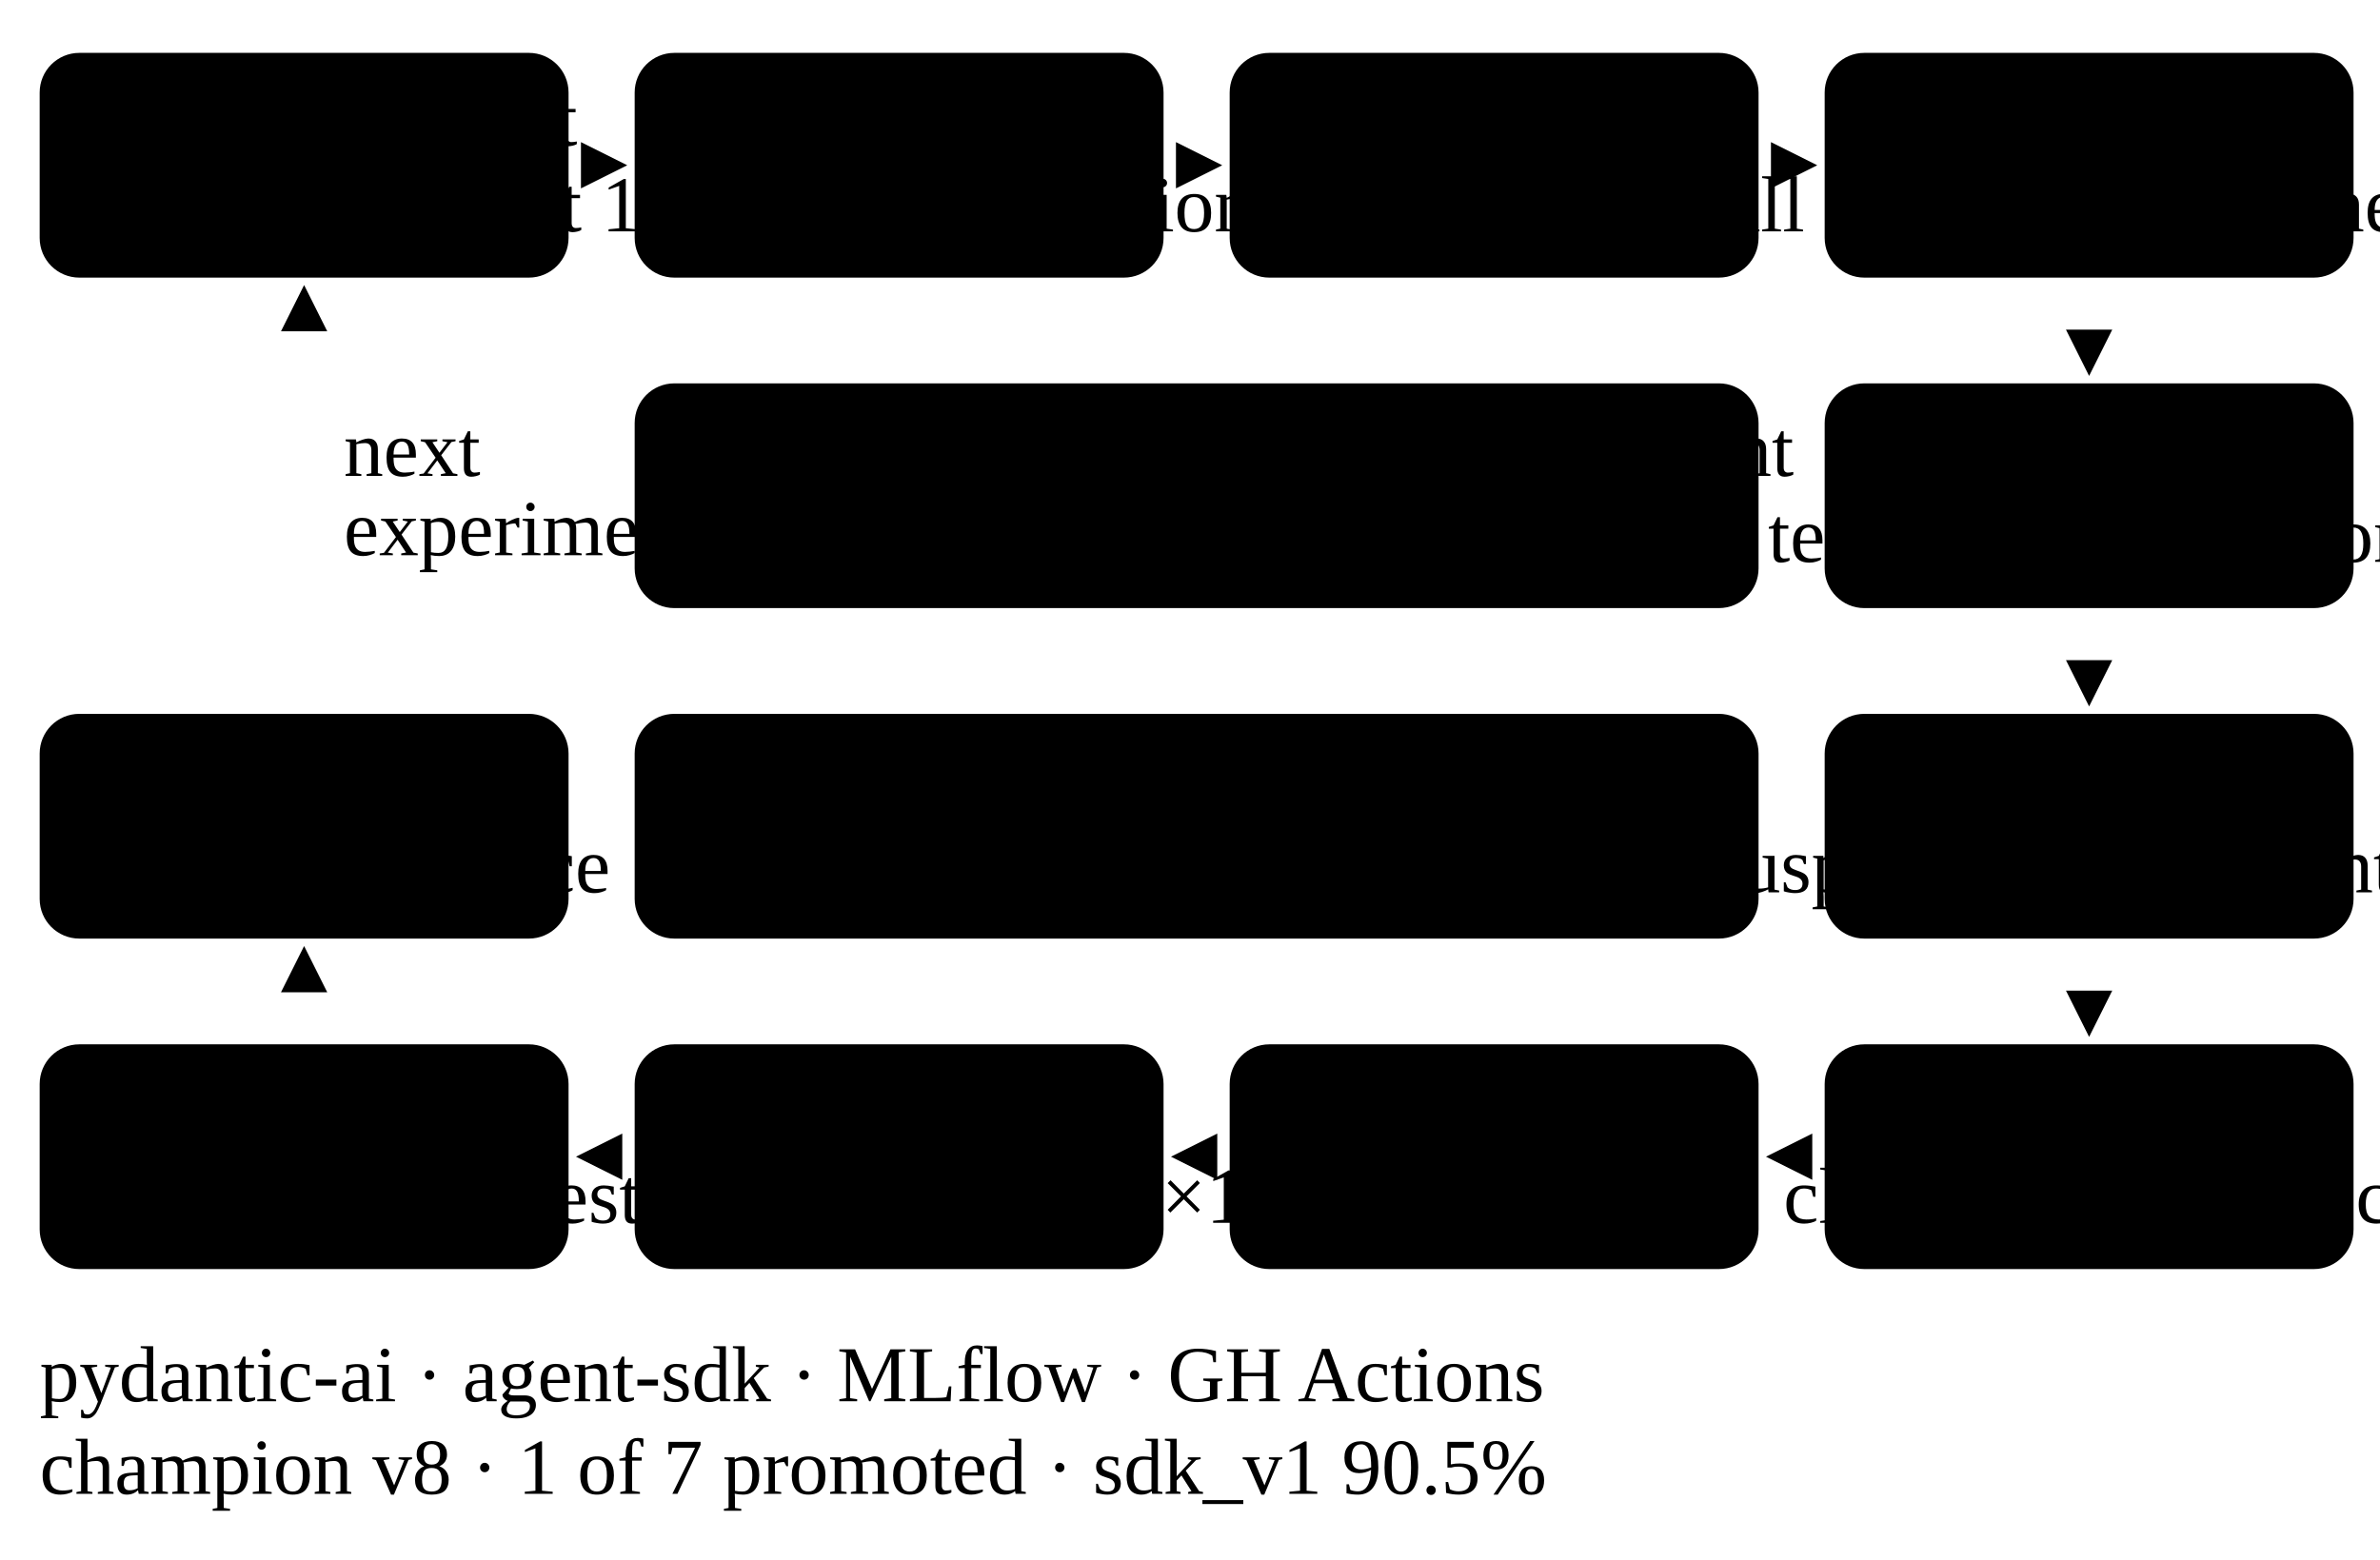
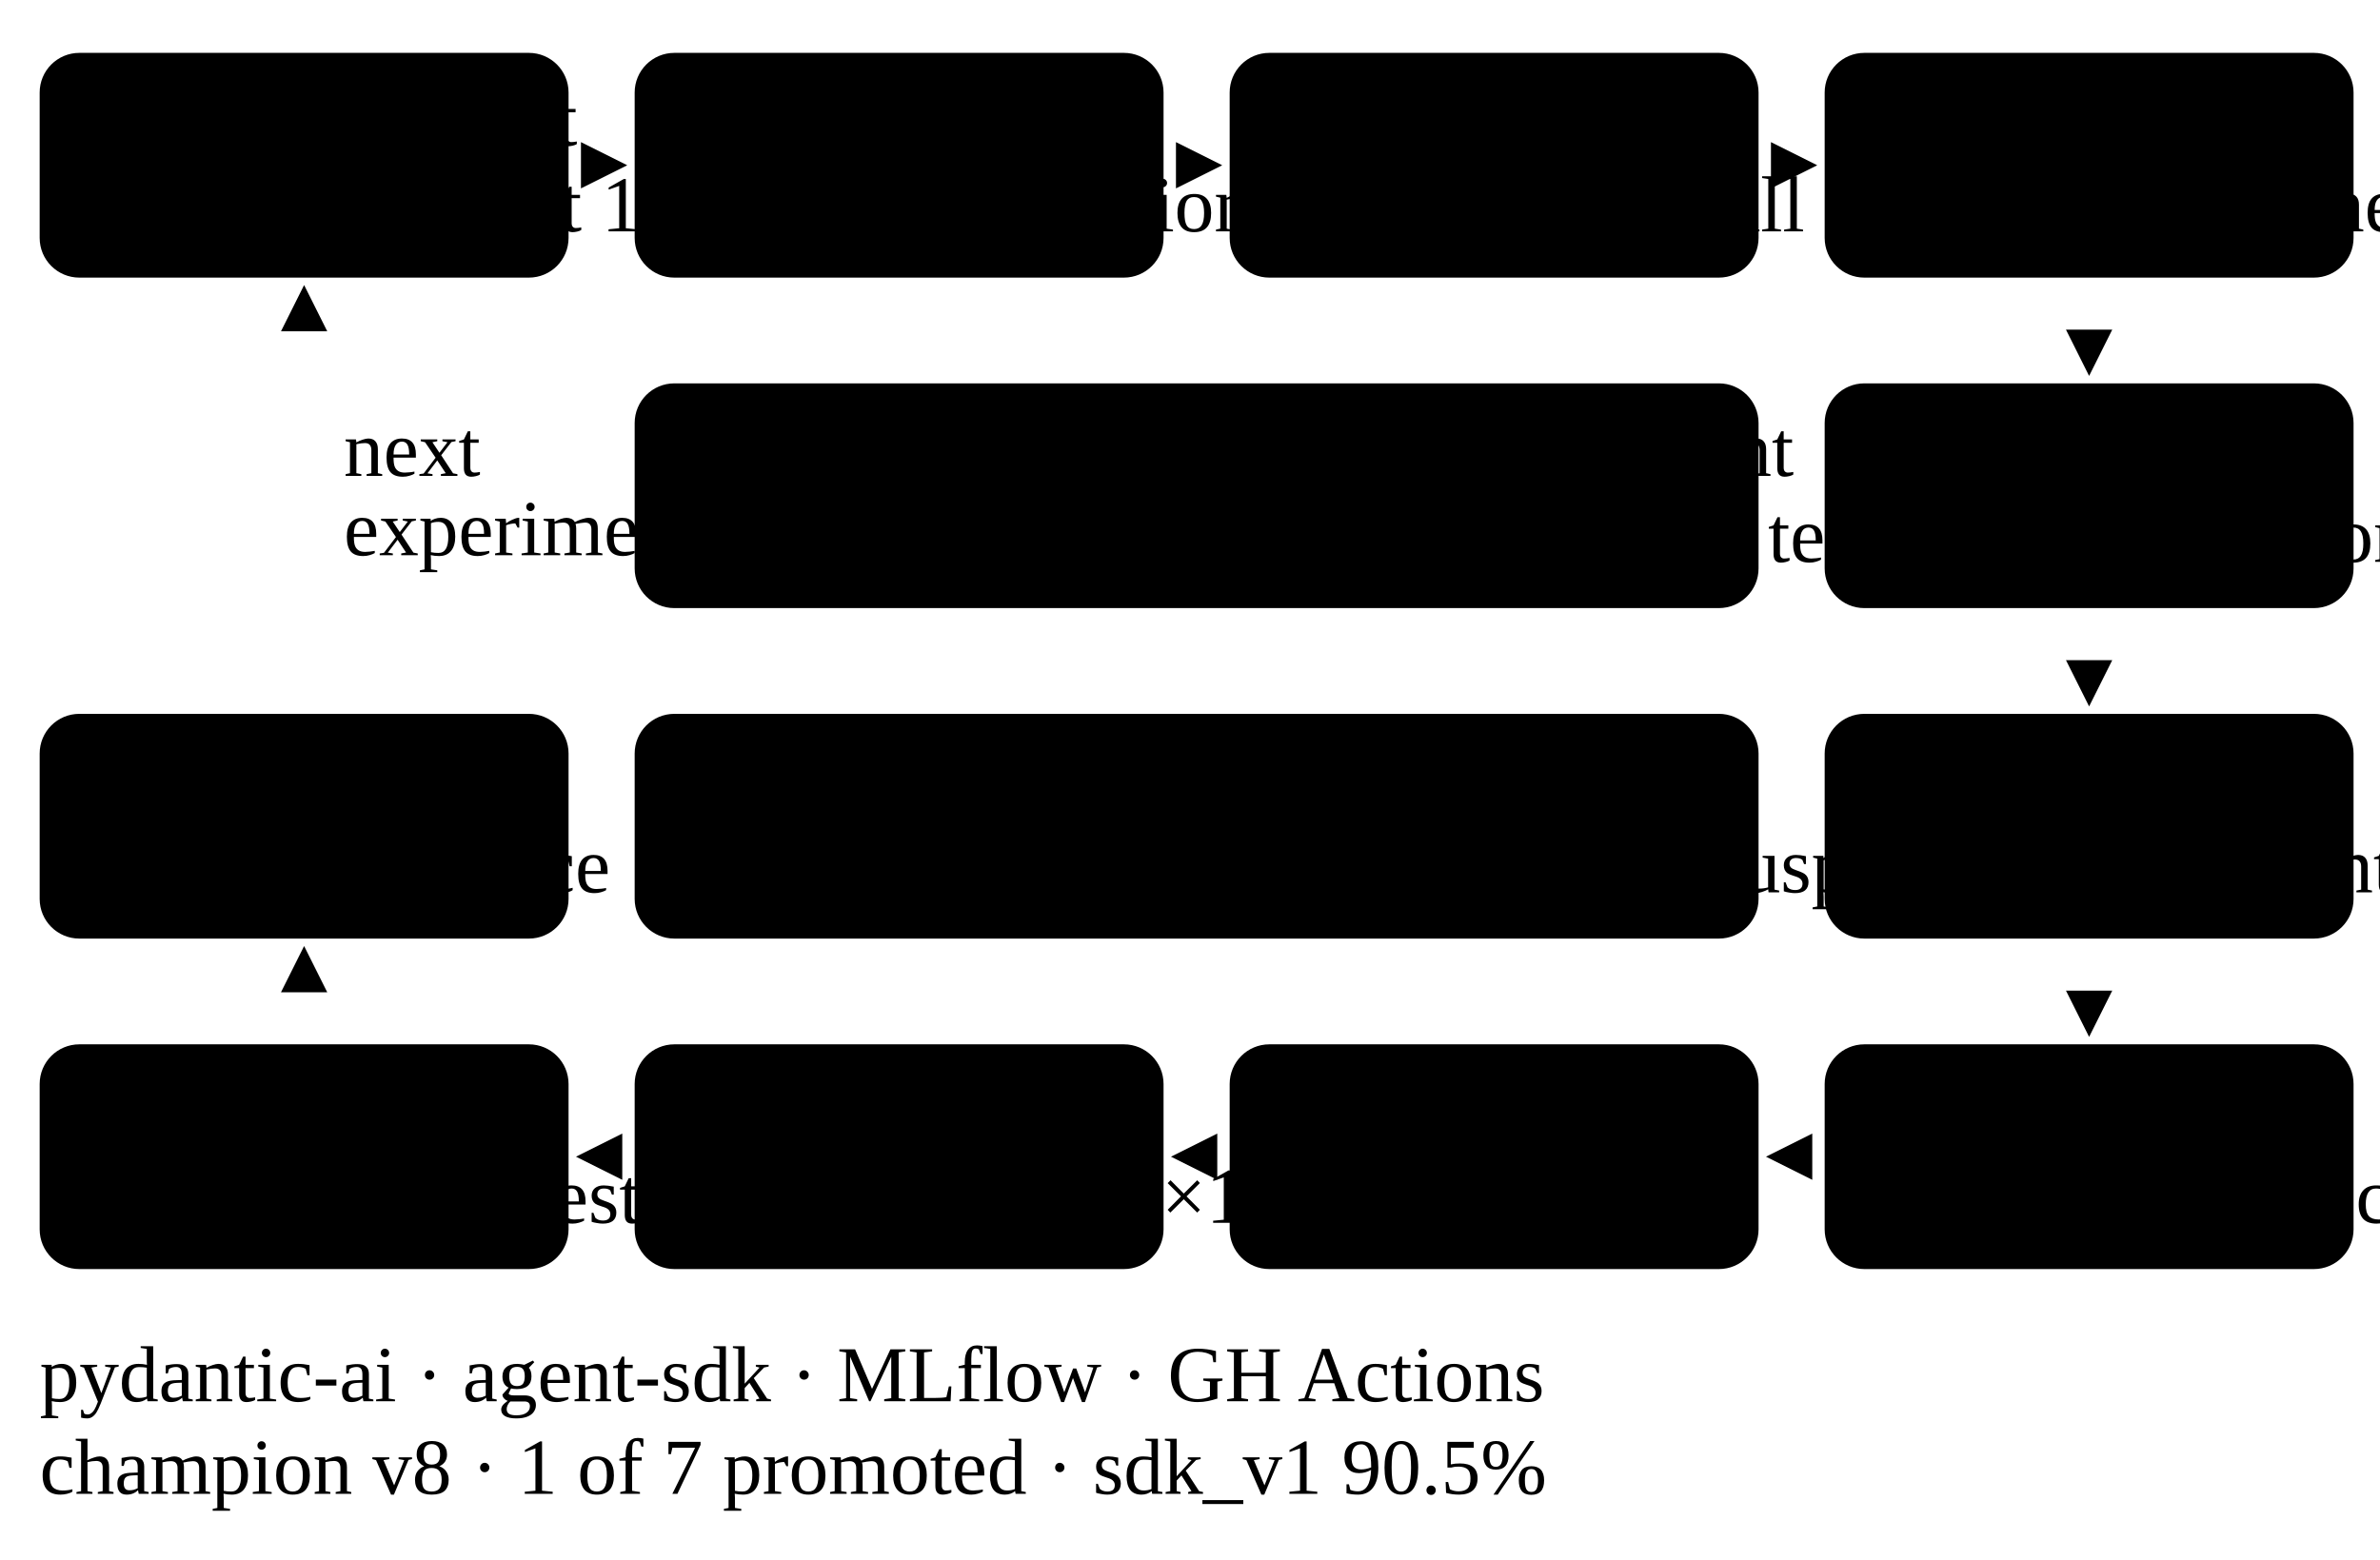
<svg class="dia" viewBox="0 0 360 236" role="img" aria-label="The ConvFinQA eval loop as a ring: a committed split manifest of 100 train and 100 gate reports feeds a run, every LLM call is traced to MLflow, turns are scored against gold with a per-agent panel, a teacher on Claude Opus 5 through the Agent SDK blames one agent for each report's first wrong turn, a challenger that rewrites only that agent's prompt is proposed and registered as a composition of four prompt lineages, a gate on the unseen split promotes only when the change is net positive and a one-sided cluster-corrected McNemar test is significant, a sealed holdout is reserved for a confirmatory run, CI deploys and a smoke test asserts the served bundle is the champion, production traces are kept by source, and the promoted challenger becomes the next experiment's baseline; a campaign is up to five experiments against one fixed gate split. Off the ring sit the single LLM choke point and the human checks.">
  <defs>
    <marker id="lp-convfinqa" viewBox="0 0 8 8" refX="7" refY="4" markerWidth="7" markerHeight="7" orient="auto">
      <path d="M0,0 L8,4 L0,8 z" fill="currentColor" />
    </marker>
  </defs>
  <g>
    <rect class="nd" x="6" y="8" width="80" height="34" rx="6" />
    <text class="tx" x="46" y="22">manifest</text>
    <text class="tx s" x="46" y="35">train/test 100</text>
  </g>
  <g>
    <rect class="nd" x="96" y="8" width="80" height="34" rx="6" />
    <text class="tx" x="136" y="22">run</text>
    <text class="tx s" x="136" y="35">per version</text>
  </g>
  <g>
    <rect class="nd" x="186" y="8" width="80" height="34" rx="6" />
    <text class="tx" x="226" y="22">trace</text>
    <text class="tx s" x="226" y="35">every call</text>
  </g>
  <g>
    <rect class="nd" x="276" y="8" width="80" height="34" rx="6" />
    <text class="tx" x="316" y="22">score</text>
    <text class="tx s" x="316" y="35">gold panel</text>
  </g>
  <g>
    <rect class="nd hi" x="276" y="58" width="80" height="34" rx="6" />
    <text class="tx" x="316" y="72">teacher</text>
    <text class="tx s" x="316" y="85">blames one</text>
  </g>
  <g>
    <rect class="nd hi" x="276" y="108" width="80" height="34" rx="6" />
    <text class="tx" x="316" y="122">propose</text>
    <text class="tx s" x="316" y="135">one agent</text>
  </g>
  <g>
    <rect class="nd" x="276" y="158" width="80" height="34" rx="6" />
    <text class="tx" x="316" y="172">register</text>
    <text class="tx s" x="316" y="185">t2.p2.r5.c2</text>
  </g>
  <g>
    <rect class="nd hi" x="186" y="158" width="80" height="34" rx="6" />
    <text class="tx" x="226" y="172">gate</text>
-     <text class="tx s" x="226" y="185">p &lt; .05 · clustered</text>
+     <text class="tx s" x="226" y="185">p &lt; .05</text>
  </g>
  <g>
    <rect class="nd" x="96" y="158" width="80" height="34" rx="6" />
    <text class="tx" x="136" y="172">release</text>
    <text class="tx s" x="136" y="185">holdout ×1</text>
  </g>
  <g>
    <rect class="nd" x="6" y="158" width="80" height="34" rx="6" />
    <text class="tx" x="46" y="172">deploy</text>
    <text class="tx s" x="46" y="185">smoke test</text>
  </g>
  <g>
    <rect class="nd" x="6" y="108" width="80" height="34" rx="6" />
    <text class="tx" x="46" y="122">observe</text>
    <text class="tx s" x="46" y="135">by source</text>
  </g>
  <g>
    <rect class="nd ext" x="96" y="58" width="170" height="34" rx="6" />
    <text class="tx" x="181" y="72">llm.py choke point</text>
    <text class="tx s" x="181" y="85">flash ×4 · Opus 5 teacher</text>
  </g>
  <g>
    <rect class="nd ext" x="96" y="108" width="170" height="34" rx="6" />
    <text class="tx" x="181" y="122">human · κ sheet</text>
    <text class="tx s" x="181" y="135">30 cases · gold_suspect</text>
  </g>
  <g>
    <text class="tx s" x="52" y="72">next</text>
    <text class="tx s" x="52" y="84">experiment</text>
  </g>
  <path class="ed" d="M86,25 H94" marker-end="url(#lp-convfinqa)" />
  <path class="ed" d="M176,25 H184" marker-end="url(#lp-convfinqa)" />
  <path class="ed" d="M266,25 H274" marker-end="url(#lp-convfinqa)" />
  <path class="ed" d="M316,42 V56" marker-end="url(#lp-convfinqa)" />
  <path class="ed" d="M316,92 V106" marker-end="url(#lp-convfinqa)" />
  <path class="ed" d="M316,142 V156" marker-end="url(#lp-convfinqa)" />
  <path class="ed" d="M276,175 H268" marker-end="url(#lp-convfinqa)" />
  <path class="ed" d="M186,175 H178" marker-end="url(#lp-convfinqa)" />
  <path class="ed" d="M96,175 H88" marker-end="url(#lp-convfinqa)" />
  <path class="ed" d="M46,158 V144" marker-end="url(#lp-convfinqa)" />
  <path class="ed" d="M46,108 V44" marker-end="url(#lp-convfinqa)" />
  <text class="cap" x="6" y="212">pydantic-ai · agent-sdk · MLflow · GH Actions</text>
  <text class="cap" x="6" y="226">champion v8 · 1 of 7 promoted · sdk_v1 90.5%</text>
</svg>
